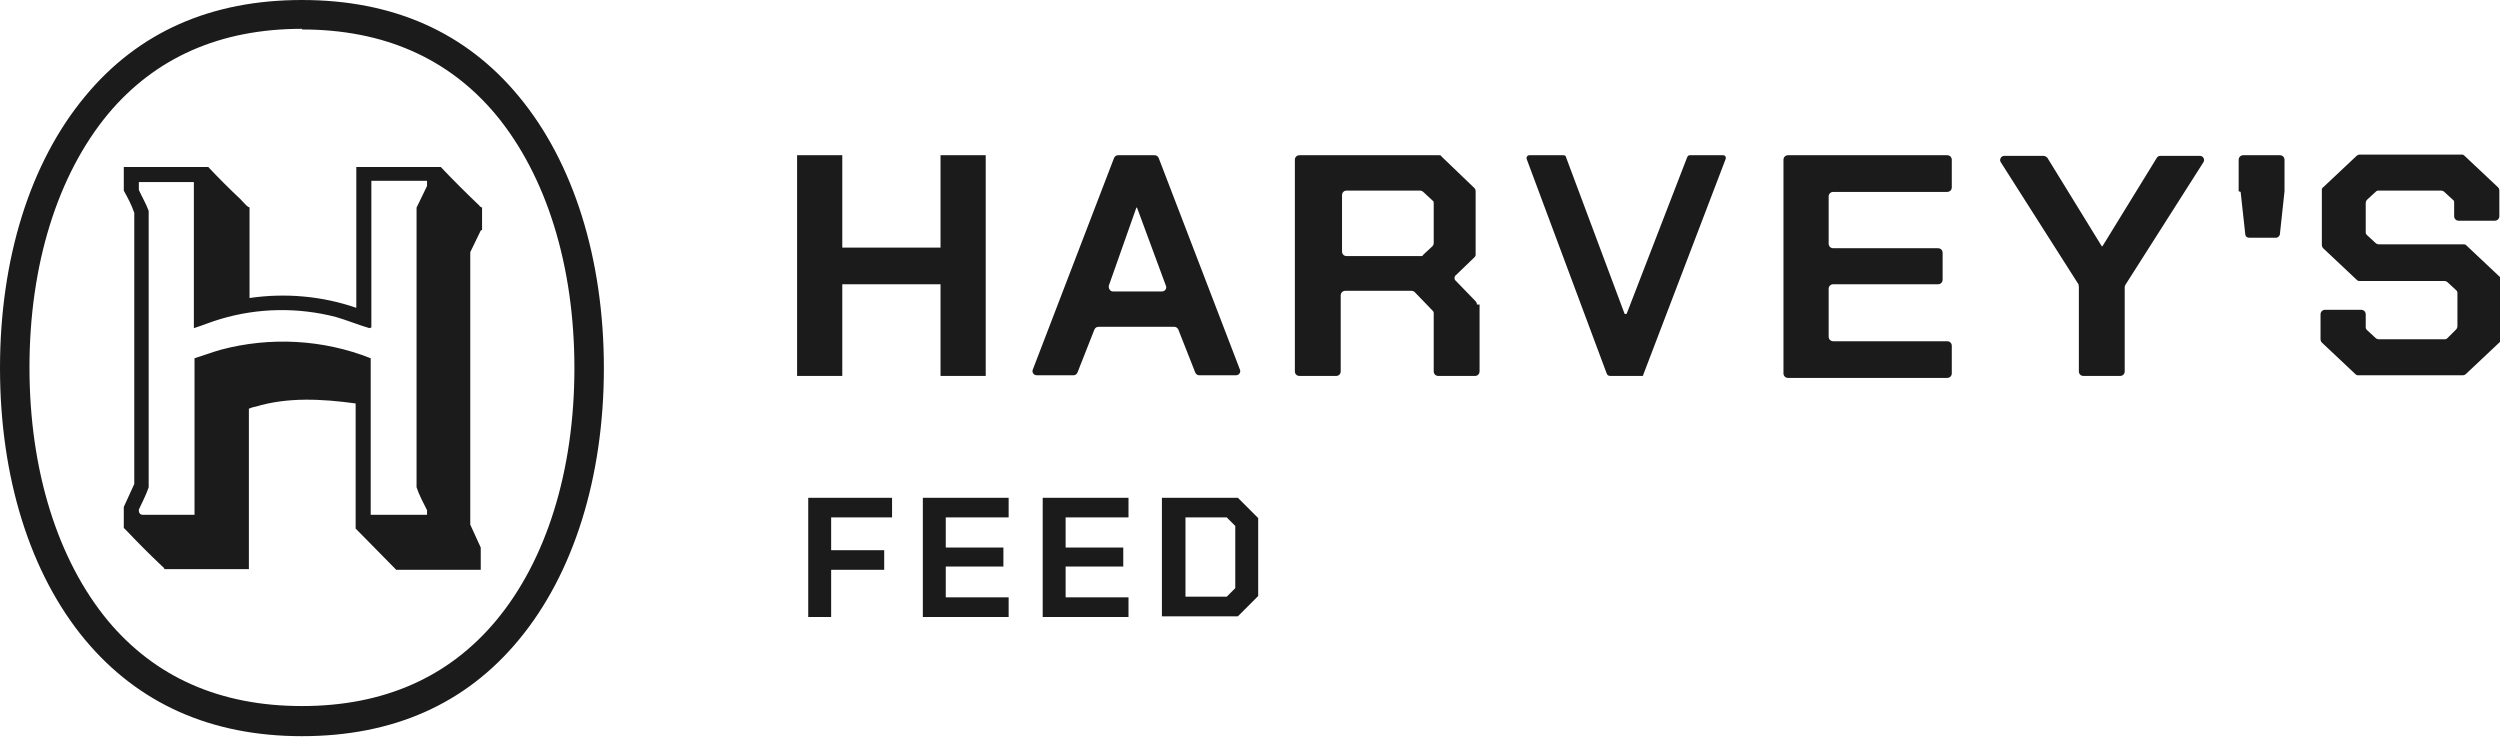
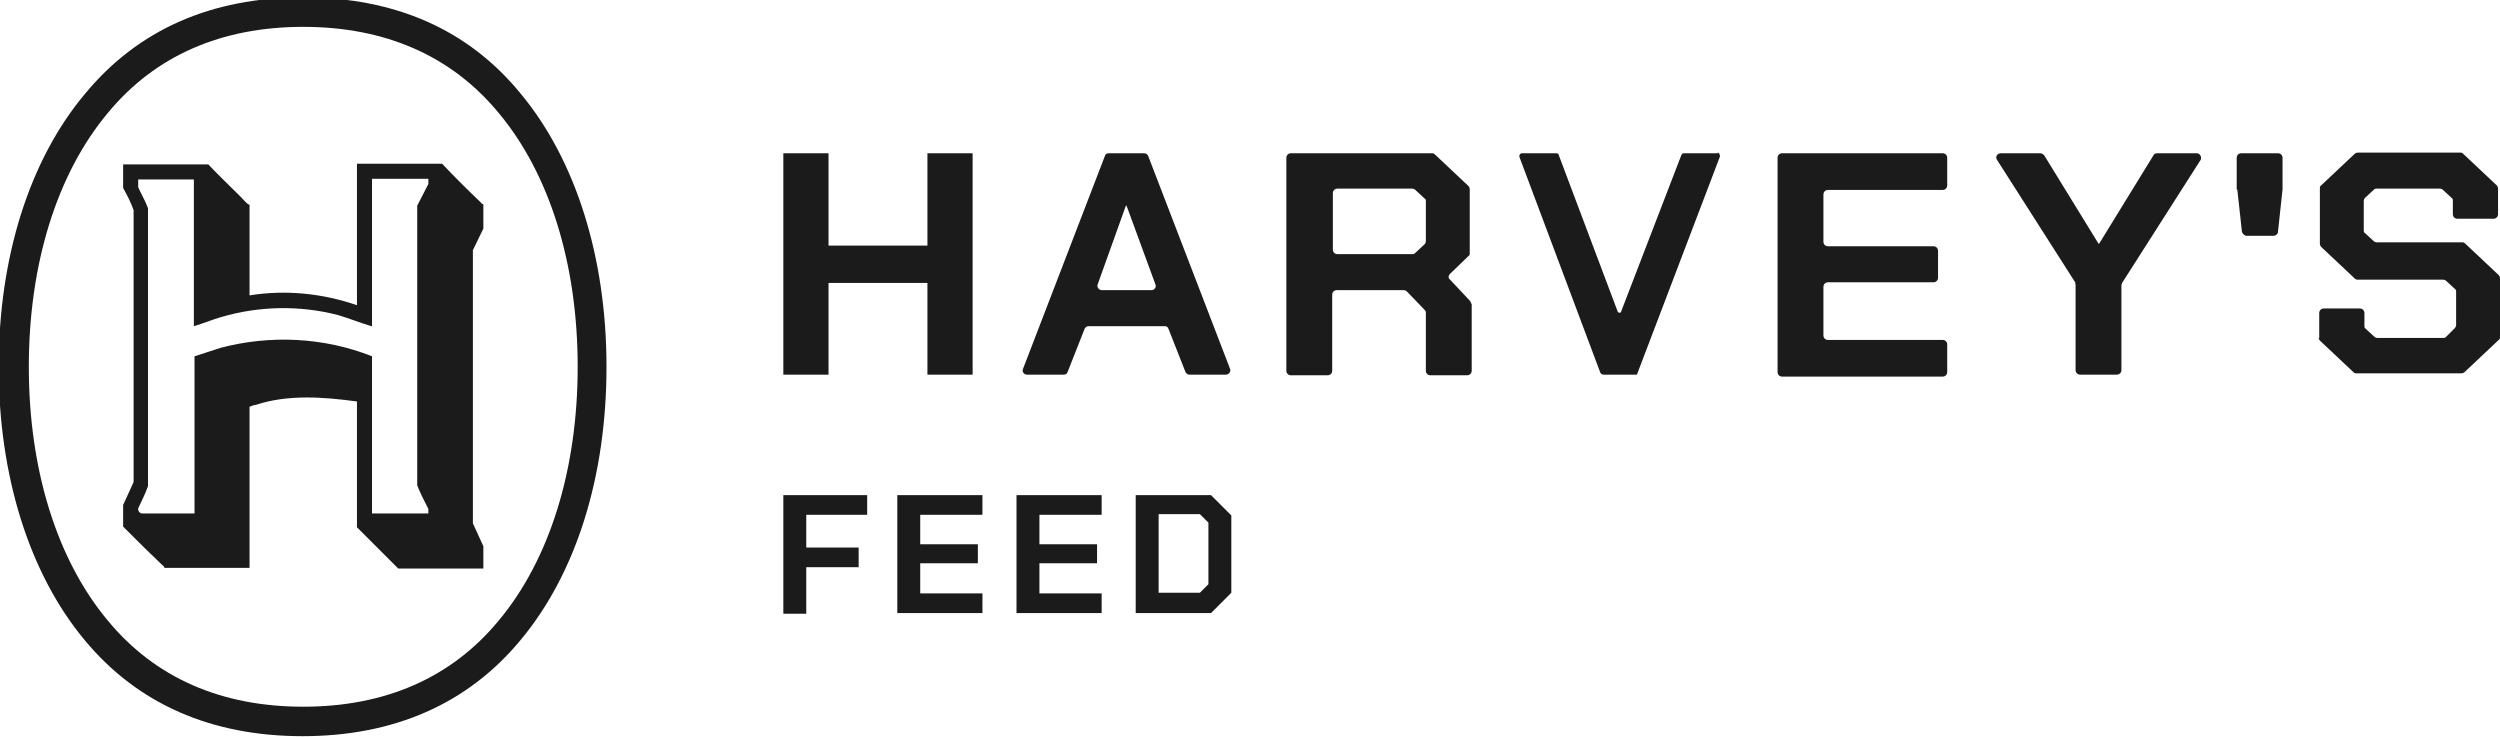
- <svg xmlns="http://www.w3.org/2000/svg" id="a" viewBox="0 0 381.7 112.4">
-   <g id="b">
-     <path d="M121.7,23.7h6.9v14.1h15v-14.1h6.9v33.7h-6.9v-14h-15v14h-6.9s0-33.6,0-33.6ZM170.9,23.7h5.4c.3,0,.5.2.6.4l12.4,32.3c.2.4-.1.9-.6.9h-5.6c-.3,0-.5-.2-.6-.4l-2.6-6.6c-.1-.2-.3-.4-.6-.4h-11.6c-.3,0-.5.2-.6.4l-2.6,6.6c-.1.2-.3.4-.6.4h-5.6c-.5,0-.8-.5-.6-.9l12.4-32.3c.1-.2.3-.4.6-.4h0ZM177.4,44.5c.5,0,.8-.5.6-.9l-4.4-11.9h-.1l-4.2,11.9c-.1.4.2.9.6.9h7.5,0ZM225.9,46.5v10.2c0,.4-.3.7-.7.7h-5.6c-.4,0-.7-.3-.7-.7v-8.8c0-.2,0-.3-.2-.5l-2.7-2.8c-.1-.1-.3-.2-.5-.2h-10.1c-.4,0-.7.3-.7.7v11.6c0,.4-.3.7-.7.7h-5.6c-.4,0-.7-.3-.7-.7V24.4c0-.4.3-.7.7-.7h21.3c.2,0,.3,0,.4.2l5,4.8c.1.1.2.3.2.5v9.6c0,.2,0,.3-.2.5l-2.8,2.7c-.3.2-.3.7,0,.9l3,3.1c.1.1.2.3.2.5h0ZM205.6,39.1h11.3c.2,0,.3,0,.4-.2l1.4-1.3c.1-.1.2-.3.2-.5v-6c0-.2,0-.4-.2-.5l-1.4-1.3c-.1-.1-.3-.2-.4-.2h-11.3c-.4,0-.7.3-.7.7v8.6c0,.4.3.7.7.7h0ZM263.2,23.7h-5.2c-.2,0-.3.1-.4.3l-9.2,23.8c0,.2-.4.2-.4,0l-8.9-23.8c0-.2-.2-.3-.4-.3h-5.2c-.3,0-.5.3-.4.6l12.2,32.7c.1.3.3.4.6.4h4.8c.1,0,.2,0,.2-.2l12.6-33c0-.3-.1-.5-.4-.5h0ZM273,23.7h24.3c.4,0,.7.3.7.7v4.2c0,.4-.3.7-.7.7h-17.4c-.4,0-.7.3-.7.7v7.2c0,.4.3.7.7.7h16c.4,0,.7.3.7.7v4.1c0,.4-.3.7-.7.7h-16c-.4,0-.7.3-.7.7v7.3c0,.4.3.7.7.7h17.4c.4,0,.7.3.7.7v4.2c0,.4-.3.7-.7.7h-24.3c-.4,0-.7-.3-.7-.7V24.4c0-.4.3-.7.7-.7h0ZM317.4,43.5l-11.9-18.7c-.3-.4,0-1,.5-1h6c.2,0,.4.1.6.3l8.3,13.5h.1l8.3-13.5c.1-.2.3-.3.6-.3h6c.5,0,.8.6.5,1l-11.9,18.7c0,0-.1.2-.1.3v12.9c0,.4-.3.7-.7.7h-5.6c-.4,0-.7-.3-.7-.7v-12.9c0-.1,0-.2-.1-.3h0ZM341.8,29.2v-4.8c0-.4.3-.7.7-.7h5.6c.4,0,.7.3.7.7v4.8h0c0,0-.7,6.5-.7,6.5,0,.3-.3.6-.6.6h-4.1c-.3,0-.6-.2-.6-.6l-.7-6.4h0c0,0,0,0,0,0ZM354.3,51.9v-3.9c0-.4.3-.7.7-.7h5.5c.4,0,.7.3.7.7v1.9c0,.2,0,.3.2.5l1.3,1.2c.1.1.3.2.5.2h10c.2,0,.3,0,.5-.2l1.3-1.3c.1-.1.2-.3.2-.5v-5c0-.2,0-.3-.2-.5l-1.3-1.2c-.1-.1-.3-.2-.5-.2h-12.9c-.2,0-.3,0-.5-.2l-5.1-4.8c-.1-.1-.2-.3-.2-.5v-8.3c0-.2,0-.4.2-.5l5.1-4.8c.1-.1.3-.2.5-.2h15.5c.2,0,.3,0,.5.2l5.1,4.8c.1.1.2.3.2.5v3.9c0,.4-.3.7-.7.7h-5.5c-.4,0-.7-.3-.7-.7v-2c0-.2,0-.4-.2-.5l-1.3-1.2c-.1-.1-.3-.2-.5-.2h-9.5c-.2,0-.3,0-.5.2l-1.3,1.2c-.1.1-.2.3-.2.5v4.4c0,.2,0,.3.2.5l1.3,1.2c.1.1.3.2.5.2h12.9c.2,0,.3,0,.5.2l5.1,4.8c.1.1.2.3.2.5v8.9c0,.2,0,.3-.2.5l-5.2,4.9c-.1.1-.3.2-.5.2h-15.9c-.2,0-.3,0-.5-.2l-5.1-4.8c-.1-.1-.2-.3-.2-.5ZM46.1,4.5c12.5,0,22.4,4.4,29.6,13,7.7,9.3,12,23,12,38.7s-4.3,29.4-12,38.6c-7.2,8.6-17.1,13-29.6,13s-22.4-4.4-29.6-13c-7.7-9.3-12-23-12-38.7s4.3-29.4,12-38.7c7.2-8.6,17.1-13,29.6-13M46.1,0c-13.9,0-25,4.9-33.1,14.7C4.6,24.8,0,39.5,0,56.2s4.6,31.4,13,41.5c8.1,9.7,19.2,14.7,33.1,14.7s25-4.9,33.1-14.7c8.4-10.1,13-24.9,13-41.5s-4.6-31.4-13-41.5C71.1,4.9,60,0,46.1,0h0ZM73.4,35.2l-1.6,3.3v41.6s1.6,3.5,1.6,3.5v3.4h-12.9l-6.2-6.3v-19.1h0c-5.1-.7-10.4-1-15.3.5-.2,0-.8.2-1,.3,0,0,0,0,0,0v24.5h-12.9c0-.2-.2-.3-.4-.5-1.8-1.7-3.6-3.5-5.3-5.3,0,0-.5-.5-.5-.5v-3.2l1.6-3.5v-41.4c-.4-1.2-1-2.3-1.6-3.4v-3.6h12.9c1.6,1.7,3.2,3.3,4.9,4.9.4.4.8.9,1.2,1.2,0,0,.2,0,.2.1v13.8c5.5-.8,11.1-.3,16.3,1.5v-21.5h12.9c1.9,2,3.9,4,5.9,5.9,0,.1.2.2.4.3v3.4h0ZM56.4,50.1h0c-1.7-.5-3.4-1.2-5.1-1.7-5.8-1.5-11.9-1.4-17.6.3-1.4.4-2.8,1-4.1,1.4v-22.3h0c0,0-8.4,0-8.4,0v.8c0,.1,0,.2,0,.4.5,1.1,1.1,2.1,1.5,3.2v42.2c-.4,1.2-1,2.3-1.5,3.4,0,0,0,.2,0,.2h0c0,.3.2.6.6.6h7.9v-23.9c1.3-.4,2.6-.9,4-1.3,7.5-2,15.6-1.6,22.9,1.3v23.9h8.6v-.7c-.6-1.2-1.2-2.3-1.6-3.5V31.7s1.6-3.3,1.6-3.3v-.8h-8.5v22.4h0ZM123.4,76h12.8v3h-9.3v5h8.1v3h-8.1v7.2h-3.5v-18.1ZM140.9,76h13.1v3h-9.6v4.6h8.8v2.9h-8.8v4.7h9.6v3h-13.1v-18.1ZM159.2,76h13.1v3h-9.6v4.6h8.8v2.9h-8.8v4.7h9.6v3h-13.1v-18.1ZM177.4,76h11.6l3.1,3.1v11.9l-3.1,3.1h-11.6v-18.1ZM187.3,91.1l1.3-1.3v-9.5l-1.3-1.3h-6.3v12.1h6.3Z" style="fill:#1b1b1b;" />
-   </g>
+ <svg xmlns="http://www.w3.org/2000/svg" id="Layer_2" version="1.1" viewBox="0 0 381.7 112.4">
+   <defs>
+     <style>
+       .st0 {
+         fill: #1b1b1b;
+       }
+     </style>
+   </defs>
+   <path class="st0" d="M119.6,75.6h12.8v3h-9.3v5h8v3h-8v7.1h-3.5v-17.9ZM137,75.6h13v3h-9.5v4.5h8.8v2.9h-8.8v4.6h9.5v3h-13v-17.9ZM155.2,75.6h13v3h-9.5v4.5h8.8v2.9h-8.8v4.6h9.5v3h-13v-17.9ZM173.4,75.6h11.5l3.1,3.1v11.8l-3.1,3.1h-11.5v-17.9ZM183.2,90.5l1.3-1.3v-9.4l-1.3-1.3h-6.3v12h6.3Z" />
+   <path class="st0" d="M46.3,4.1c12.5,0,22.6,4.4,29.8,13.1,7.8,9.3,12.1,23.1,12.1,38.8s-4.3,29.5-12.1,38.8c-7.2,8.7-17.3,13.1-29.8,13.1s-22.6-4.4-29.8-13.1c-7.8-9.3-12.1-23.1-12.1-38.8s4.3-29.5,12.1-38.8c7.2-8.7,17.3-13.1,29.8-13.1M46.3-.4C32.3-.4,21.1,4.5,13,14.3,4.5,24.4-.2,39.3-.2,56s4.7,31.6,13.1,41.7c8.1,9.8,19.4,14.7,33.3,14.7s25.2-4.9,33.3-14.7c8.5-10.2,13.1-25,13.1-41.7s-4.7-31.6-13.1-41.7C71.5,4.5,60.3-.4,46.3-.4h0ZM73.8,34.9l-1.6,3.3v41.7s1.6,3.5,1.6,3.5v3.4h-13l-6.3-6.3v-19.2h0c-5.1-.7-10.5-1.1-15.4.5-.2,0-.8.2-1,.3,0,0,0,0,0,0v24.6h-13c0-.2-.2-.3-.4-.5-1.8-1.7-3.6-3.5-5.4-5.3,0,0-.5-.5-.5-.5v-3.3l1.6-3.5v-41.5c-.4-1.2-1-2.3-1.6-3.4v-3.6h13c1.6,1.7,3.3,3.3,4.9,4.9.4.4.8.9,1.2,1.2,0,0,.2,0,.2.1v13.8c5.5-.9,11.2-.3,16.4,1.5v-21.6h13c1.9,2,3.9,4,5.9,5.9.1.1.2.3.4.3v3.4h0ZM56.7,49.8h0c-1.7-.5-3.4-1.2-5.1-1.7-5.8-1.5-12-1.4-17.8.3-1.4.4-2.8,1-4.2,1.4v-22.4h0c0,0-8.5,0-8.5,0v.8c0,.1,0,.2,0,.4.5,1.1,1.1,2.1,1.5,3.2v42.4c-.4,1.2-1,2.3-1.5,3.4,0,0,0,.2,0,.2h0c0,.3.3.6.6.6h8v-24c1.3-.4,2.7-.9,4-1.3,7.6-2,15.8-1.6,23.1,1.3v24h8.6v-.7c-.6-1.2-1.2-2.3-1.7-3.6V31.4s1.7-3.3,1.7-3.3v-.8h-8.6v22.5h0Z" />
+   <path class="st0" d="M119.6,23.4h6.9v14.1h15.1v-14.1h6.9v33.8h-6.9v-14h-15.1v14h-6.9V23.4ZM169.3,23.4h5.4c.3,0,.5.2.6.4l12.5,32.5c.2.4-.2.9-.6.9h-5.6c-.3,0-.5-.2-.6-.4l-2.6-6.6c-.1-.3-.3-.4-.6-.4h-11.6c-.3,0-.5.2-.6.4l-2.6,6.6c-.1.3-.3.4-.6.4h-5.6c-.5,0-.8-.5-.6-.9l12.5-32.5c.1-.3.3-.4.6-.4h0ZM175.8,44.3c.5,0,.8-.5.6-.9l-4.4-12h-.1l-4.3,12c-.2.4.2.9.6.9h7.5,0ZM224.7,46.3v10.3c0,.4-.3.7-.7.7h-5.6c-.4,0-.7-.3-.7-.7v-8.8c0-.2,0-.3-.2-.5l-2.7-2.8c-.1-.1-.3-.2-.5-.2h-10.2c-.4,0-.7.3-.7.7v11.6c0,.4-.3.7-.7.7h-5.6c-.4,0-.7-.3-.7-.7V24.1c0-.4.3-.7.7-.7h21.5c.2,0,.3,0,.5.2l5.1,4.8c.1.1.2.3.2.5v9.7c0,.2,0,.4-.2.5l-2.8,2.7c-.3.3-.3.7,0,.9l3,3.2c.1.1.2.3.2.5h0ZM204.2,38.8h11.4c.2,0,.3,0,.5-.2l1.4-1.3c.1-.1.2-.3.2-.5v-6c0-.2,0-.4-.2-.5l-1.4-1.3c-.1-.1-.3-.2-.5-.2h-11.4c-.4,0-.7.3-.7.7v8.6c0,.4.3.7.7.7h0ZM262.3,23.4h-5.2c-.2,0-.3.1-.4.3l-9.2,23.9c0,.2-.4.2-.5,0l-9-23.9c0-.2-.2-.3-.4-.3h-5.2c-.3,0-.5.3-.4.6l12.3,32.8c.1.3.3.4.6.4h4.9c.1,0,.2,0,.2-.2l12.6-33.1c0-.3-.1-.6-.4-.6h0ZM272.1,23.4h24.5c.4,0,.7.3.7.7v4.2c0,.4-.3.7-.7.7h-17.5c-.4,0-.7.3-.7.7v7.2c0,.4.3.7.7.7h16.1c.4,0,.7.3.7.7v4.1c0,.4-.3.7-.7.7h-16.1c-.4,0-.7.3-.7.7v7.4c0,.4.3.7.7.7h17.5c.4,0,.7.3.7.7v4.2c0,.4-.3.7-.7.7h-24.5c-.4,0-.7-.3-.7-.7V24.1c0-.4.3-.7.7-.7h0ZM316.9,43.2l-12-18.8c-.3-.4,0-1,.6-1h6c.2,0,.4.1.6.3l8.3,13.5h.1l8.3-13.5c.1-.2.3-.3.6-.3h6c.5,0,.8.6.6,1l-12,18.8c0,.1-.1.2-.1.4v12.9c0,.4-.3.7-.7.7h-5.6c-.4,0-.7-.3-.7-.7v-12.9c0-.1,0-.3-.1-.4h0ZM341.5,28.9v-4.8c0-.4.3-.7.7-.7h5.6c.4,0,.7.3.7.7v4.8h0c0,0-.7,6.5-.7,6.5,0,.3-.3.6-.7.6h-4.1c-.3,0-.6-.3-.7-.6l-.7-6.4h0c0,0,0,0,0,0ZM354.1,51.7v-3.9c0-.4.3-.7.7-.7h5.5c.4,0,.7.3.7.7v1.9c0,.2,0,.4.2.5l1.3,1.2c.1.1.3.2.5.2h10c.2,0,.3,0,.5-.2l1.3-1.3c.1-.1.2-.3.2-.5v-5c0-.2,0-.4-.2-.5l-1.3-1.2c-.1-.1-.3-.2-.5-.2h-13c-.2,0-.3,0-.5-.2l-5.1-4.8c-.1-.1-.2-.3-.2-.5v-8.4c0-.2,0-.4.2-.5l5.1-4.8c.1-.1.3-.2.5-.2h15.6c.2,0,.3,0,.5.2l5.1,4.8c.1.1.2.3.2.5v3.9c0,.4-.3.7-.7.7h-5.5c-.4,0-.7-.3-.7-.7v-2c0-.2,0-.4-.2-.5l-1.3-1.2c-.1-.1-.3-.2-.5-.2h-9.6c-.2,0-.3,0-.5.2l-1.3,1.2c-.1.1-.2.3-.2.5v4.4c0,.2,0,.4.2.5l1.3,1.2c.1.1.3.2.5.2h13c.2,0,.3,0,.5.2l5.1,4.8c.1.1.2.3.2.5v8.9c0,.2,0,.4-.2.5l-5.2,4.9c-.1.1-.3.2-.5.2h-16c-.2,0-.3,0-.5-.2l-5.1-4.8c-.1-.1-.2-.3-.2-.5Z" />
</svg>
